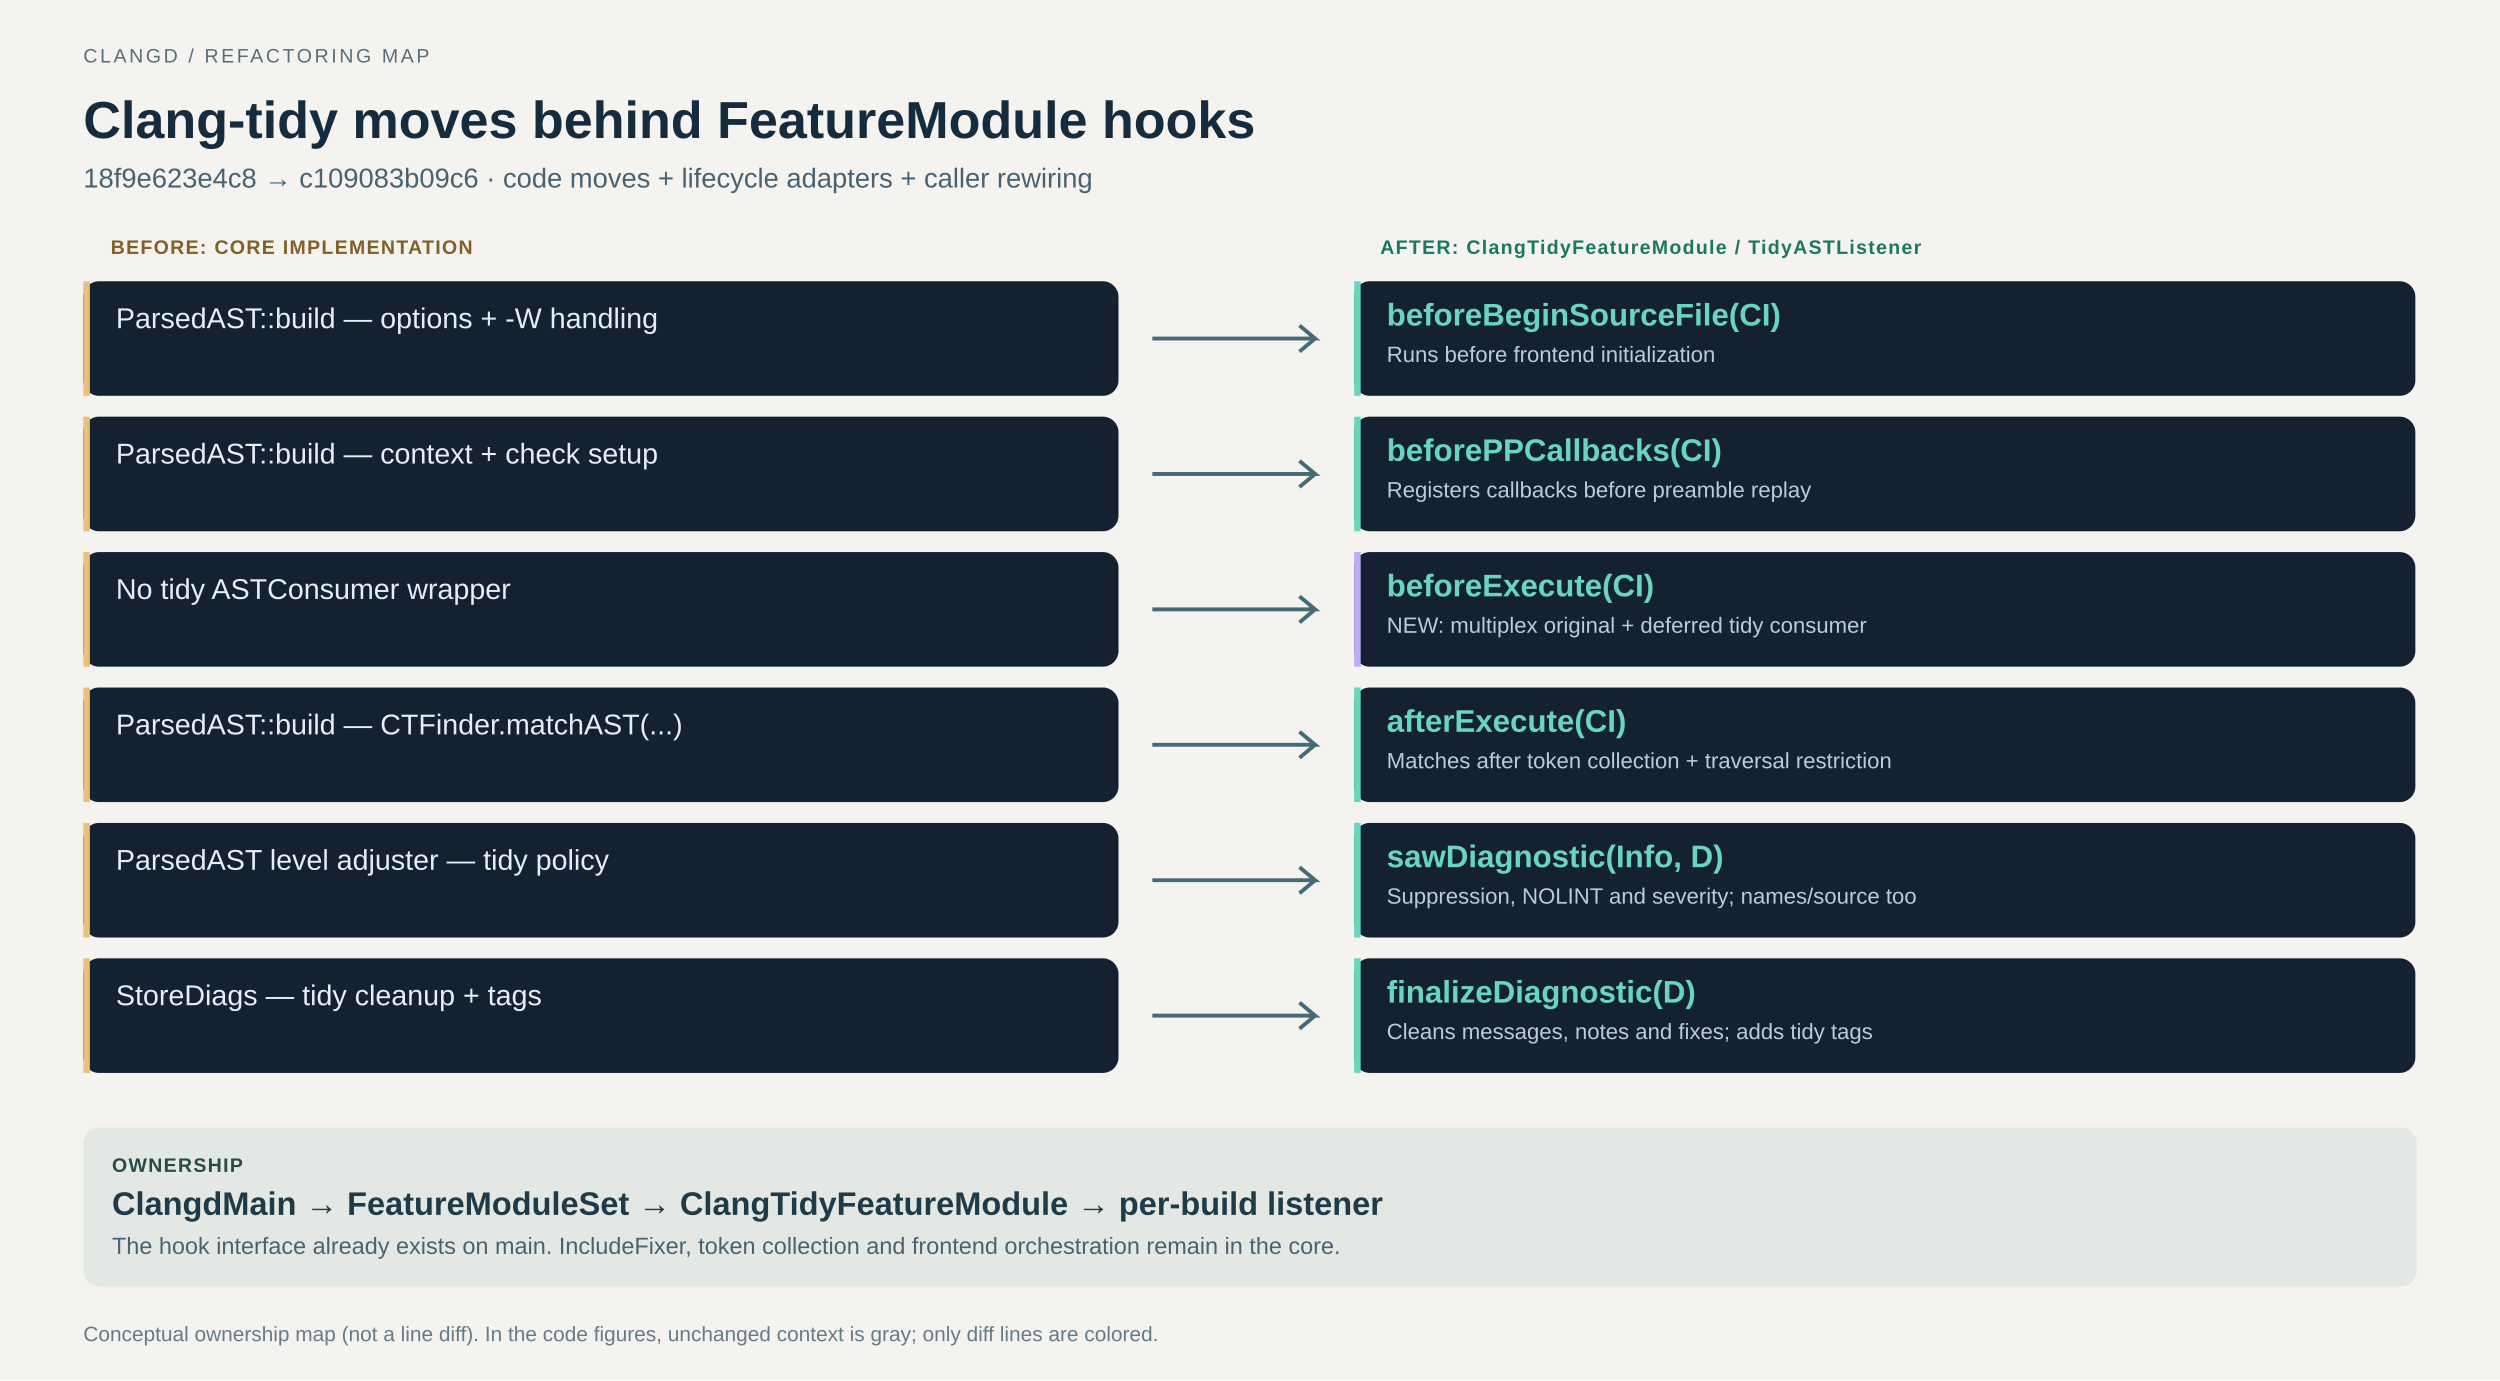
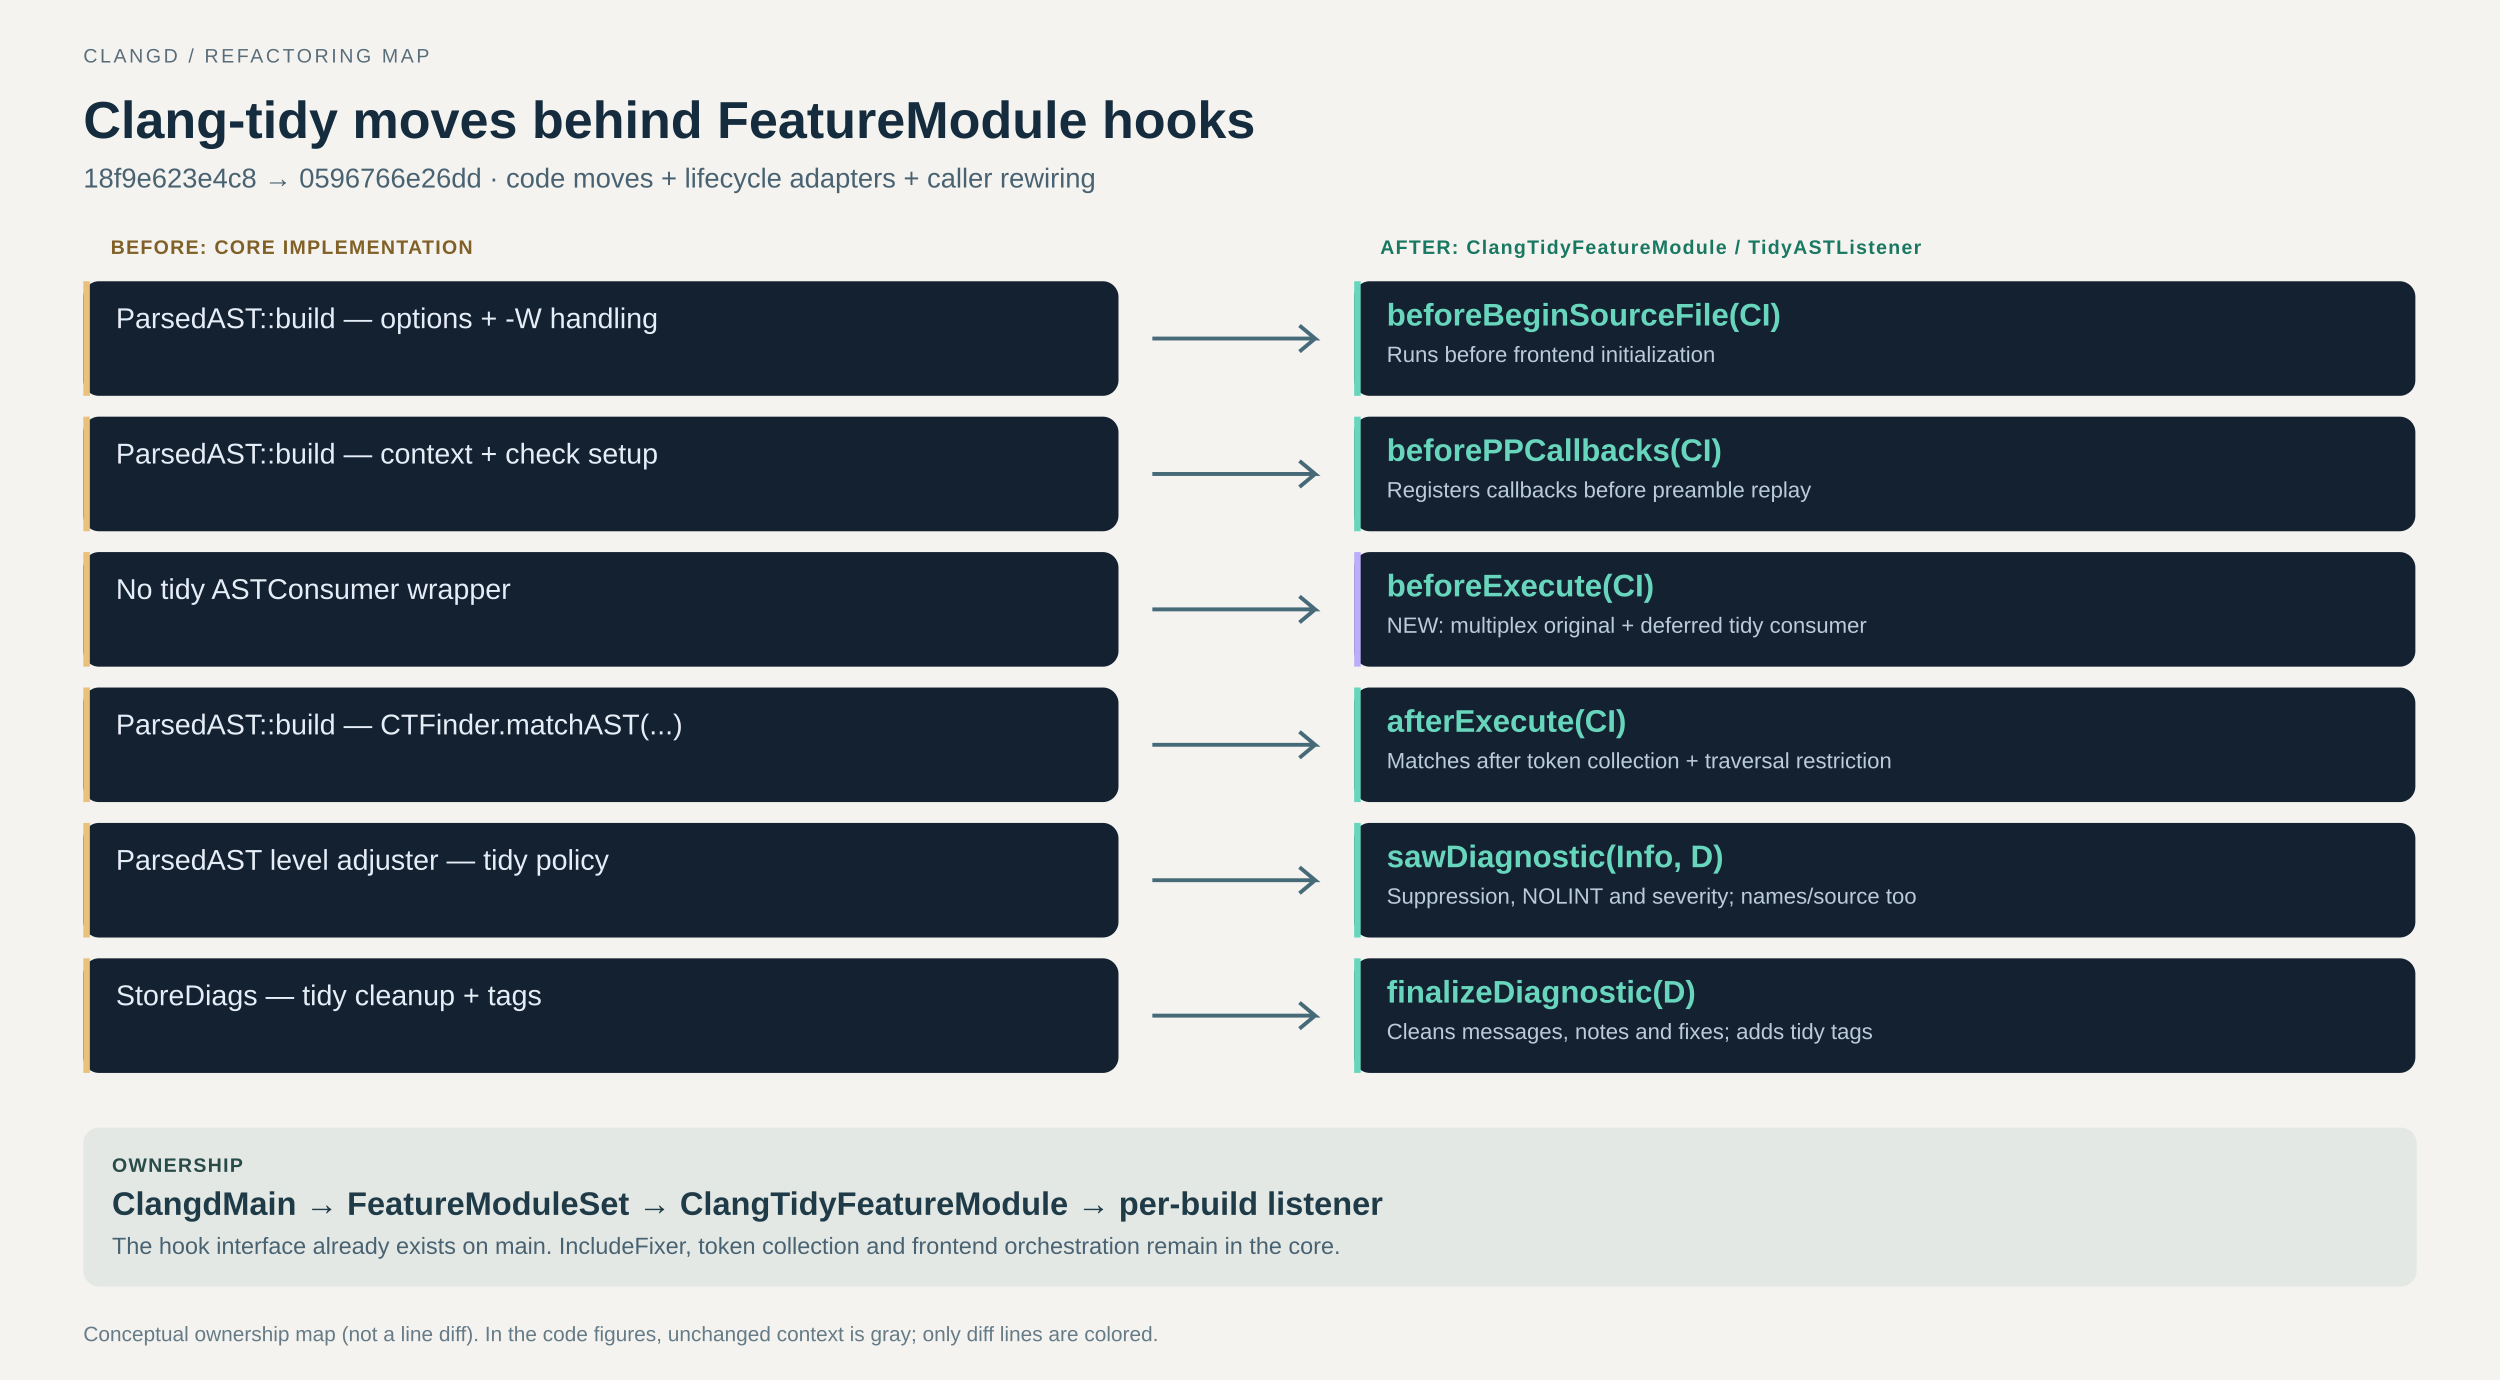
<svg xmlns="http://www.w3.org/2000/svg" width="1920" height="1060" viewBox="0 0 1920 1060">
  <rect x="0" y="0" width="1920" height="1060" rx="0" fill="#f4f3ef" />
  <text x="64" y="48" font-family="Arial,Helvetica,sans-serif" font-size="15" fill="#586d7a" letter-spacing="2">CLANGD / REFACTORING MAP</text>
  <text x="64" y="106" font-family="Arial,Helvetica,sans-serif" font-size="40" fill="#142c3e" font-weight="700">Clang-tidy moves behind FeatureModule hooks</text>
-   <text x="64" y="144" font-family="Arial,Helvetica,sans-serif" font-size="21" fill="#496272">18f9e623e4c8  →  c109083b09c6   ·   code moves + lifecycle adapters + caller rewiring</text>
+   <text x="64" y="144" font-family="Arial,Helvetica,sans-serif" font-size="21" fill="#496272">18f9e623e4c8  →  0596766e26dd   ·   code moves + lifecycle adapters + caller rewiring</text>
  <text x="85" y="195" font-family="Arial,Helvetica,sans-serif" font-size="15" fill="#816027" font-weight="700" letter-spacing="1">BEFORE: CORE IMPLEMENTATION</text>
  <text x="1060" y="195" font-family="Arial,Helvetica,sans-serif" font-size="15" fill="#187862" font-weight="700" letter-spacing="1">AFTER: ClangTidyFeatureModule / TidyASTListener</text>
  <rect x="64" y="216" width="795" height="88" rx="12" fill="#142131" />
  <rect x="1040" y="216" width="815" height="88" rx="12" fill="#142131" />
  <rect x="64" y="216" width="5" height="88" rx="0" fill="#eac17a" />
  <rect x="1040" y="216" width="5" height="88" rx="0" fill="#68d6bd" />
  <text x="89" y="252" font-family="Arial,Helvetica,sans-serif" font-size="22" fill="#e5edf7">ParsedAST::build — options + -W handling</text>
  <text x="1065" y="250" font-family="Arial,Helvetica,sans-serif" font-size="24" fill="#68d6bd" font-weight="700">beforeBeginSourceFile(CI)</text>
  <text x="1065" y="278" font-family="Arial,Helvetica,sans-serif" font-size="17" fill="#bccbd9">Runs before frontend initialization</text>
  <path d="M 885 260 H 1010 l -12 -10 m 12 10 l -12 10" fill="none" stroke="#466a78" stroke-width="3" />
  <rect x="64" y="320" width="795" height="88" rx="12" fill="#142131" />
  <rect x="1040" y="320" width="815" height="88" rx="12" fill="#142131" />
  <rect x="64" y="320" width="5" height="88" rx="0" fill="#eac17a" />
  <rect x="1040" y="320" width="5" height="88" rx="0" fill="#68d6bd" />
  <text x="89" y="356" font-family="Arial,Helvetica,sans-serif" font-size="22" fill="#e5edf7">ParsedAST::build — context + check setup</text>
  <text x="1065" y="354" font-family="Arial,Helvetica,sans-serif" font-size="24" fill="#68d6bd" font-weight="700">beforePPCallbacks(CI)</text>
  <text x="1065" y="382" font-family="Arial,Helvetica,sans-serif" font-size="17" fill="#bccbd9">Registers callbacks before preamble replay</text>
  <path d="M 885 364 H 1010 l -12 -10 m 12 10 l -12 10" fill="none" stroke="#466a78" stroke-width="3" />
  <rect x="64" y="424" width="795" height="88" rx="12" fill="#142131" />
  <rect x="1040" y="424" width="815" height="88" rx="12" fill="#142131" />
  <rect x="64" y="424" width="5" height="88" rx="0" fill="#eac17a" />
  <rect x="1040" y="424" width="5" height="88" rx="0" fill="#bdadfa" />
  <text x="89" y="460" font-family="Arial,Helvetica,sans-serif" font-size="22" fill="#e5edf7">No tidy ASTConsumer wrapper</text>
  <text x="1065" y="458" font-family="Arial,Helvetica,sans-serif" font-size="24" fill="#68d6bd" font-weight="700">beforeExecute(CI)</text>
  <text x="1065" y="486" font-family="Arial,Helvetica,sans-serif" font-size="17" fill="#bccbd9">NEW: multiplex original + deferred tidy consumer</text>
  <path d="M 885 468 H 1010 l -12 -10 m 12 10 l -12 10" fill="none" stroke="#466a78" stroke-width="3" />
  <rect x="64" y="528" width="795" height="88" rx="12" fill="#142131" />
  <rect x="1040" y="528" width="815" height="88" rx="12" fill="#142131" />
  <rect x="64" y="528" width="5" height="88" rx="0" fill="#eac17a" />
  <rect x="1040" y="528" width="5" height="88" rx="0" fill="#68d6bd" />
  <text x="89" y="564" font-family="Arial,Helvetica,sans-serif" font-size="22" fill="#e5edf7">ParsedAST::build — CTFinder.matchAST(...)</text>
  <text x="1065" y="562" font-family="Arial,Helvetica,sans-serif" font-size="24" fill="#68d6bd" font-weight="700">afterExecute(CI)</text>
  <text x="1065" y="590" font-family="Arial,Helvetica,sans-serif" font-size="17" fill="#bccbd9">Matches after token collection + traversal restriction</text>
  <path d="M 885 572 H 1010 l -12 -10 m 12 10 l -12 10" fill="none" stroke="#466a78" stroke-width="3" />
  <rect x="64" y="632" width="795" height="88" rx="12" fill="#142131" />
  <rect x="1040" y="632" width="815" height="88" rx="12" fill="#142131" />
  <rect x="64" y="632" width="5" height="88" rx="0" fill="#eac17a" />
  <rect x="1040" y="632" width="5" height="88" rx="0" fill="#68d6bd" />
  <text x="89" y="668" font-family="Arial,Helvetica,sans-serif" font-size="22" fill="#e5edf7">ParsedAST level adjuster — tidy policy</text>
  <text x="1065" y="666" font-family="Arial,Helvetica,sans-serif" font-size="24" fill="#68d6bd" font-weight="700">sawDiagnostic(Info, D)</text>
  <text x="1065" y="694" font-family="Arial,Helvetica,sans-serif" font-size="17" fill="#bccbd9">Suppression, NOLINT and severity; names/source too</text>
  <path d="M 885 676 H 1010 l -12 -10 m 12 10 l -12 10" fill="none" stroke="#466a78" stroke-width="3" />
  <rect x="64" y="736" width="795" height="88" rx="12" fill="#142131" />
  <rect x="1040" y="736" width="815" height="88" rx="12" fill="#142131" />
  <rect x="64" y="736" width="5" height="88" rx="0" fill="#eac17a" />
  <rect x="1040" y="736" width="5" height="88" rx="0" fill="#68d6bd" />
  <text x="89" y="772" font-family="Arial,Helvetica,sans-serif" font-size="22" fill="#e5edf7">StoreDiags — tidy cleanup + tags</text>
  <text x="1065" y="770" font-family="Arial,Helvetica,sans-serif" font-size="24" fill="#68d6bd" font-weight="700">finalizeDiagnostic(D)</text>
  <text x="1065" y="798" font-family="Arial,Helvetica,sans-serif" font-size="17" fill="#bccbd9">Cleans messages, notes and fixes; adds tidy tags</text>
  <path d="M 885 780 H 1010 l -12 -10 m 12 10 l -12 10" fill="none" stroke="#466a78" stroke-width="3" />
  <rect x="64" y="866" width="1792" height="122" rx="12" fill="#e3e8e5" />
  <text x="86" y="900" font-family="Arial,Helvetica,sans-serif" font-size="15" fill="#294b48" font-weight="700" letter-spacing="1">OWNERSHIP</text>
  <text x="86" y="933" font-family="Arial,Helvetica,sans-serif" font-size="25" fill="#203b48" font-weight="600">ClangdMain → FeatureModuleSet → ClangTidyFeatureModule → per-build listener</text>
  <text x="86" y="963" font-family="Arial,Helvetica,sans-serif" font-size="18" fill="#496272">The hook interface already exists on main. IncludeFixer, token collection and frontend orchestration remain in the core.</text>
  <text x="64" y="1030" font-family="Arial,Helvetica,sans-serif" font-size="16" fill="#657b87">Conceptual ownership map (not a line diff). In the code figures, unchanged context is gray; only diff lines are colored.</text>
</svg>
